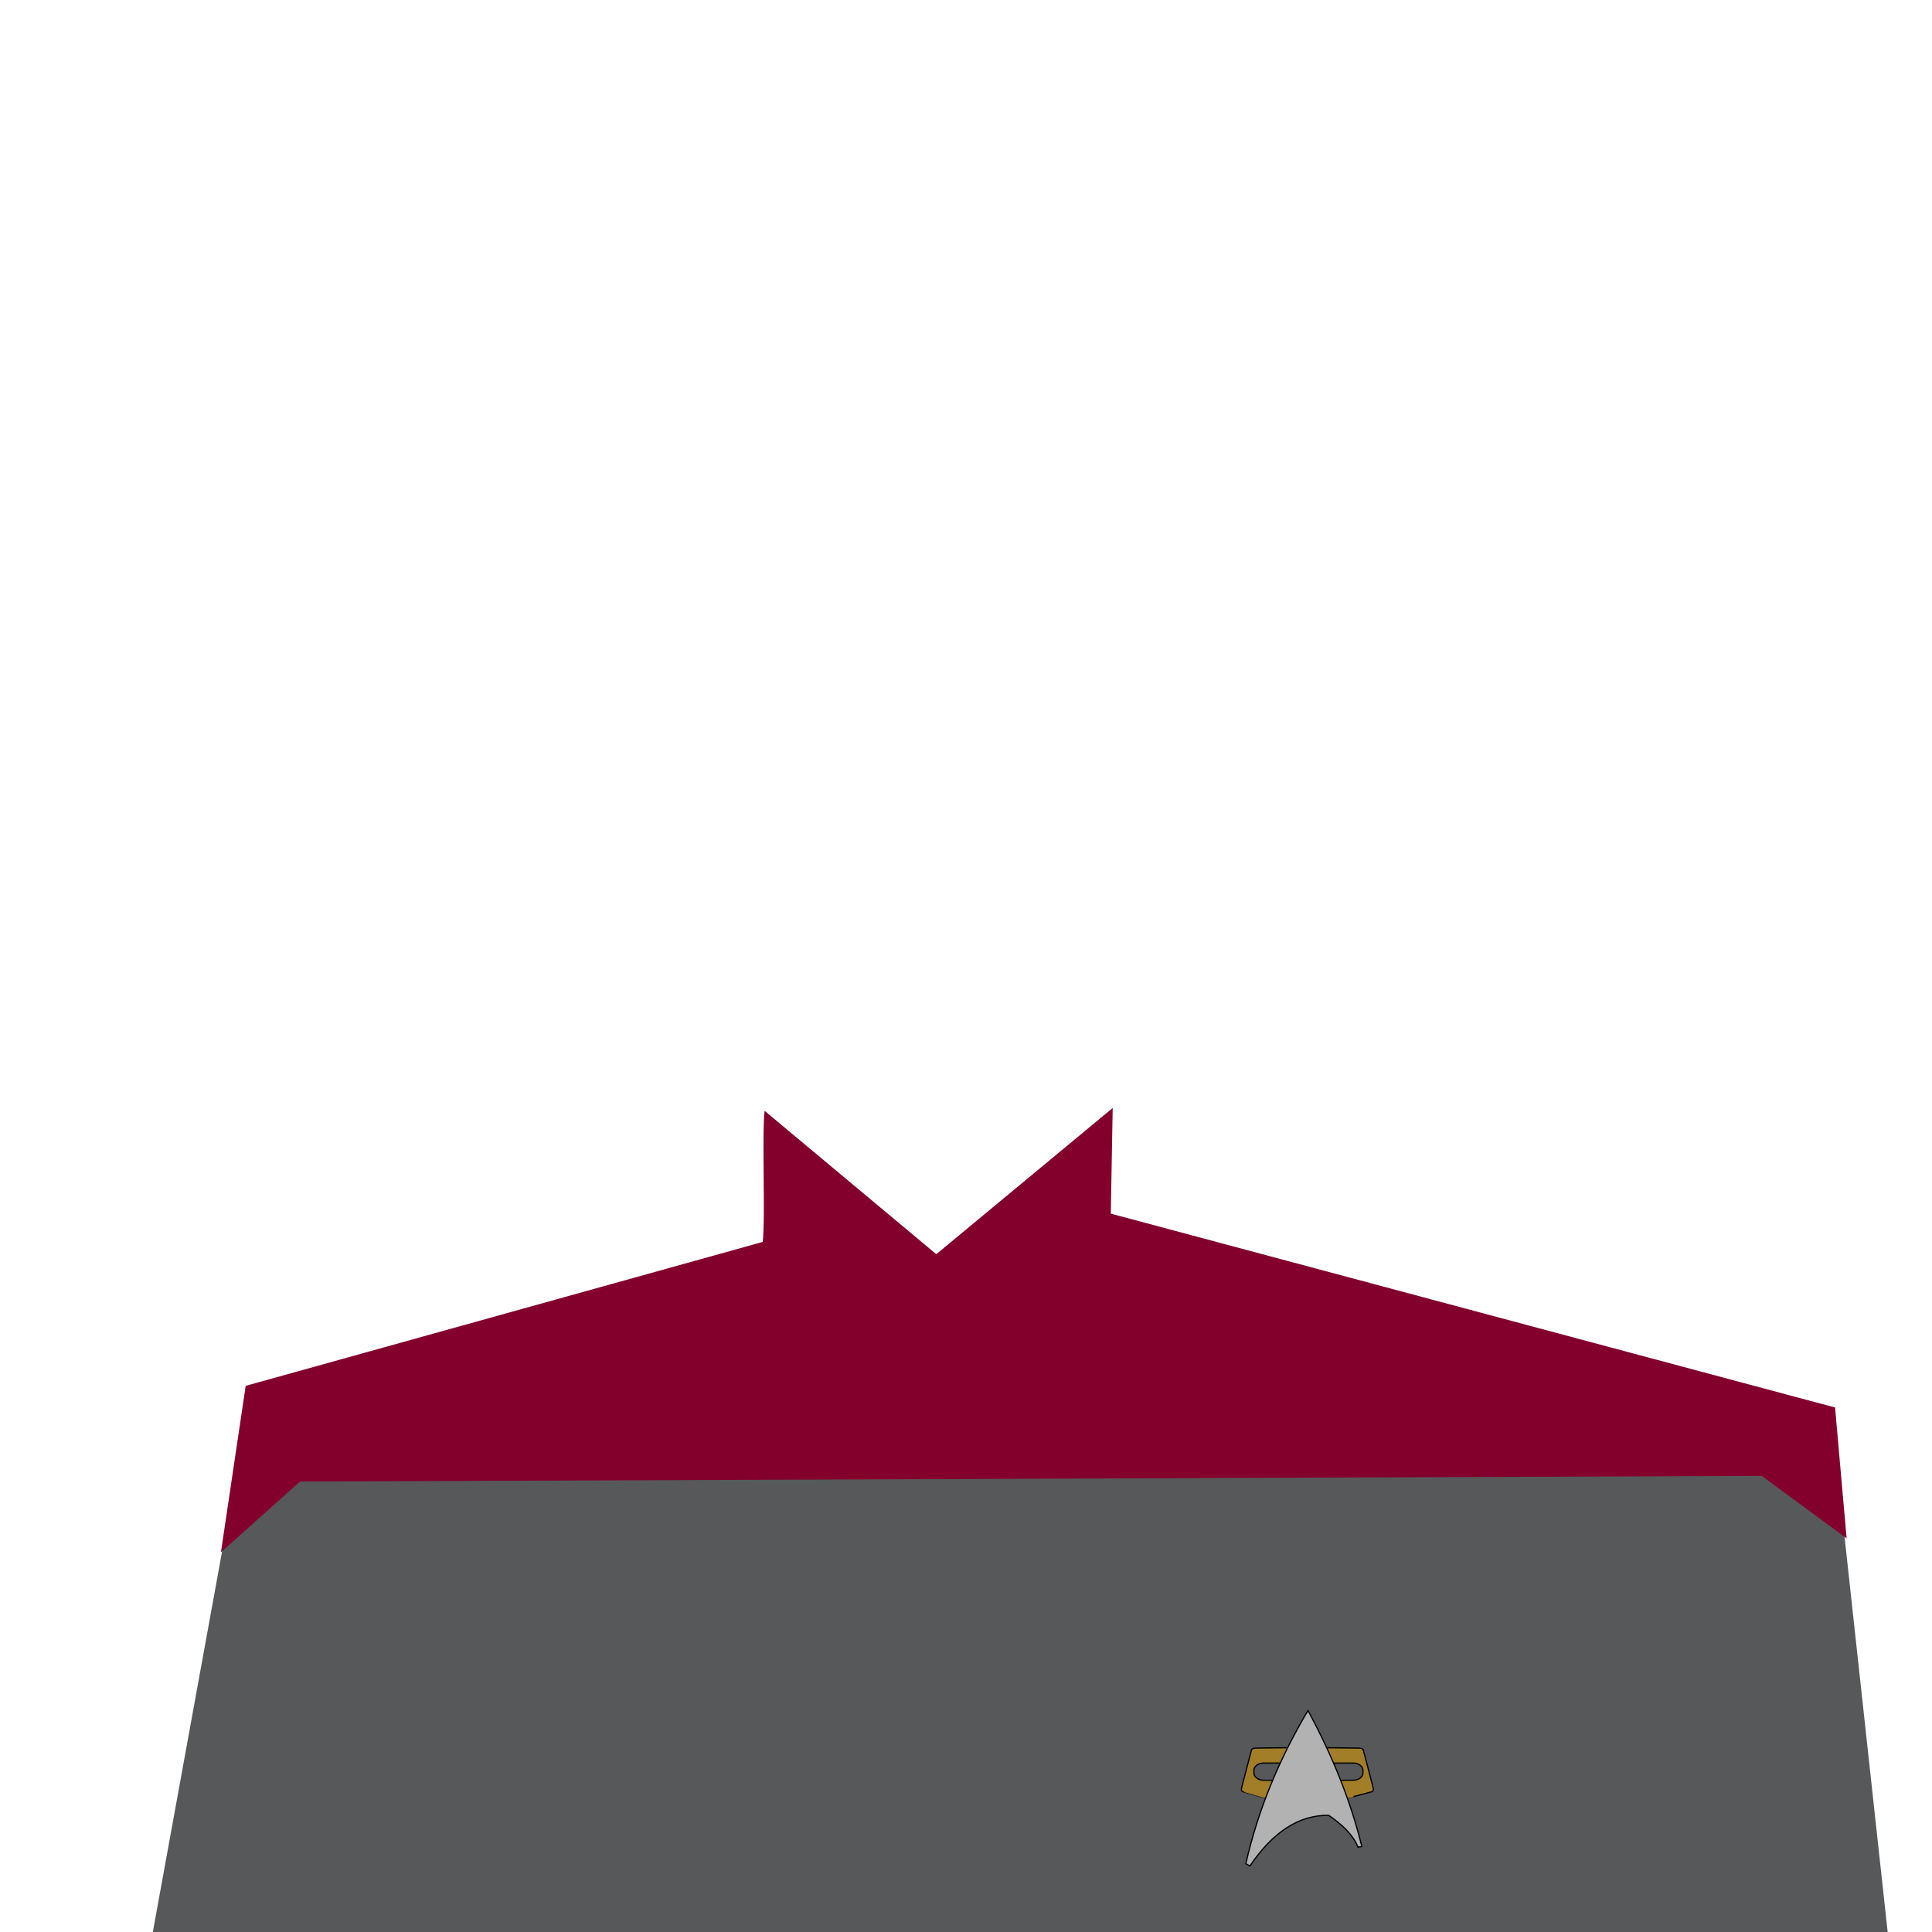
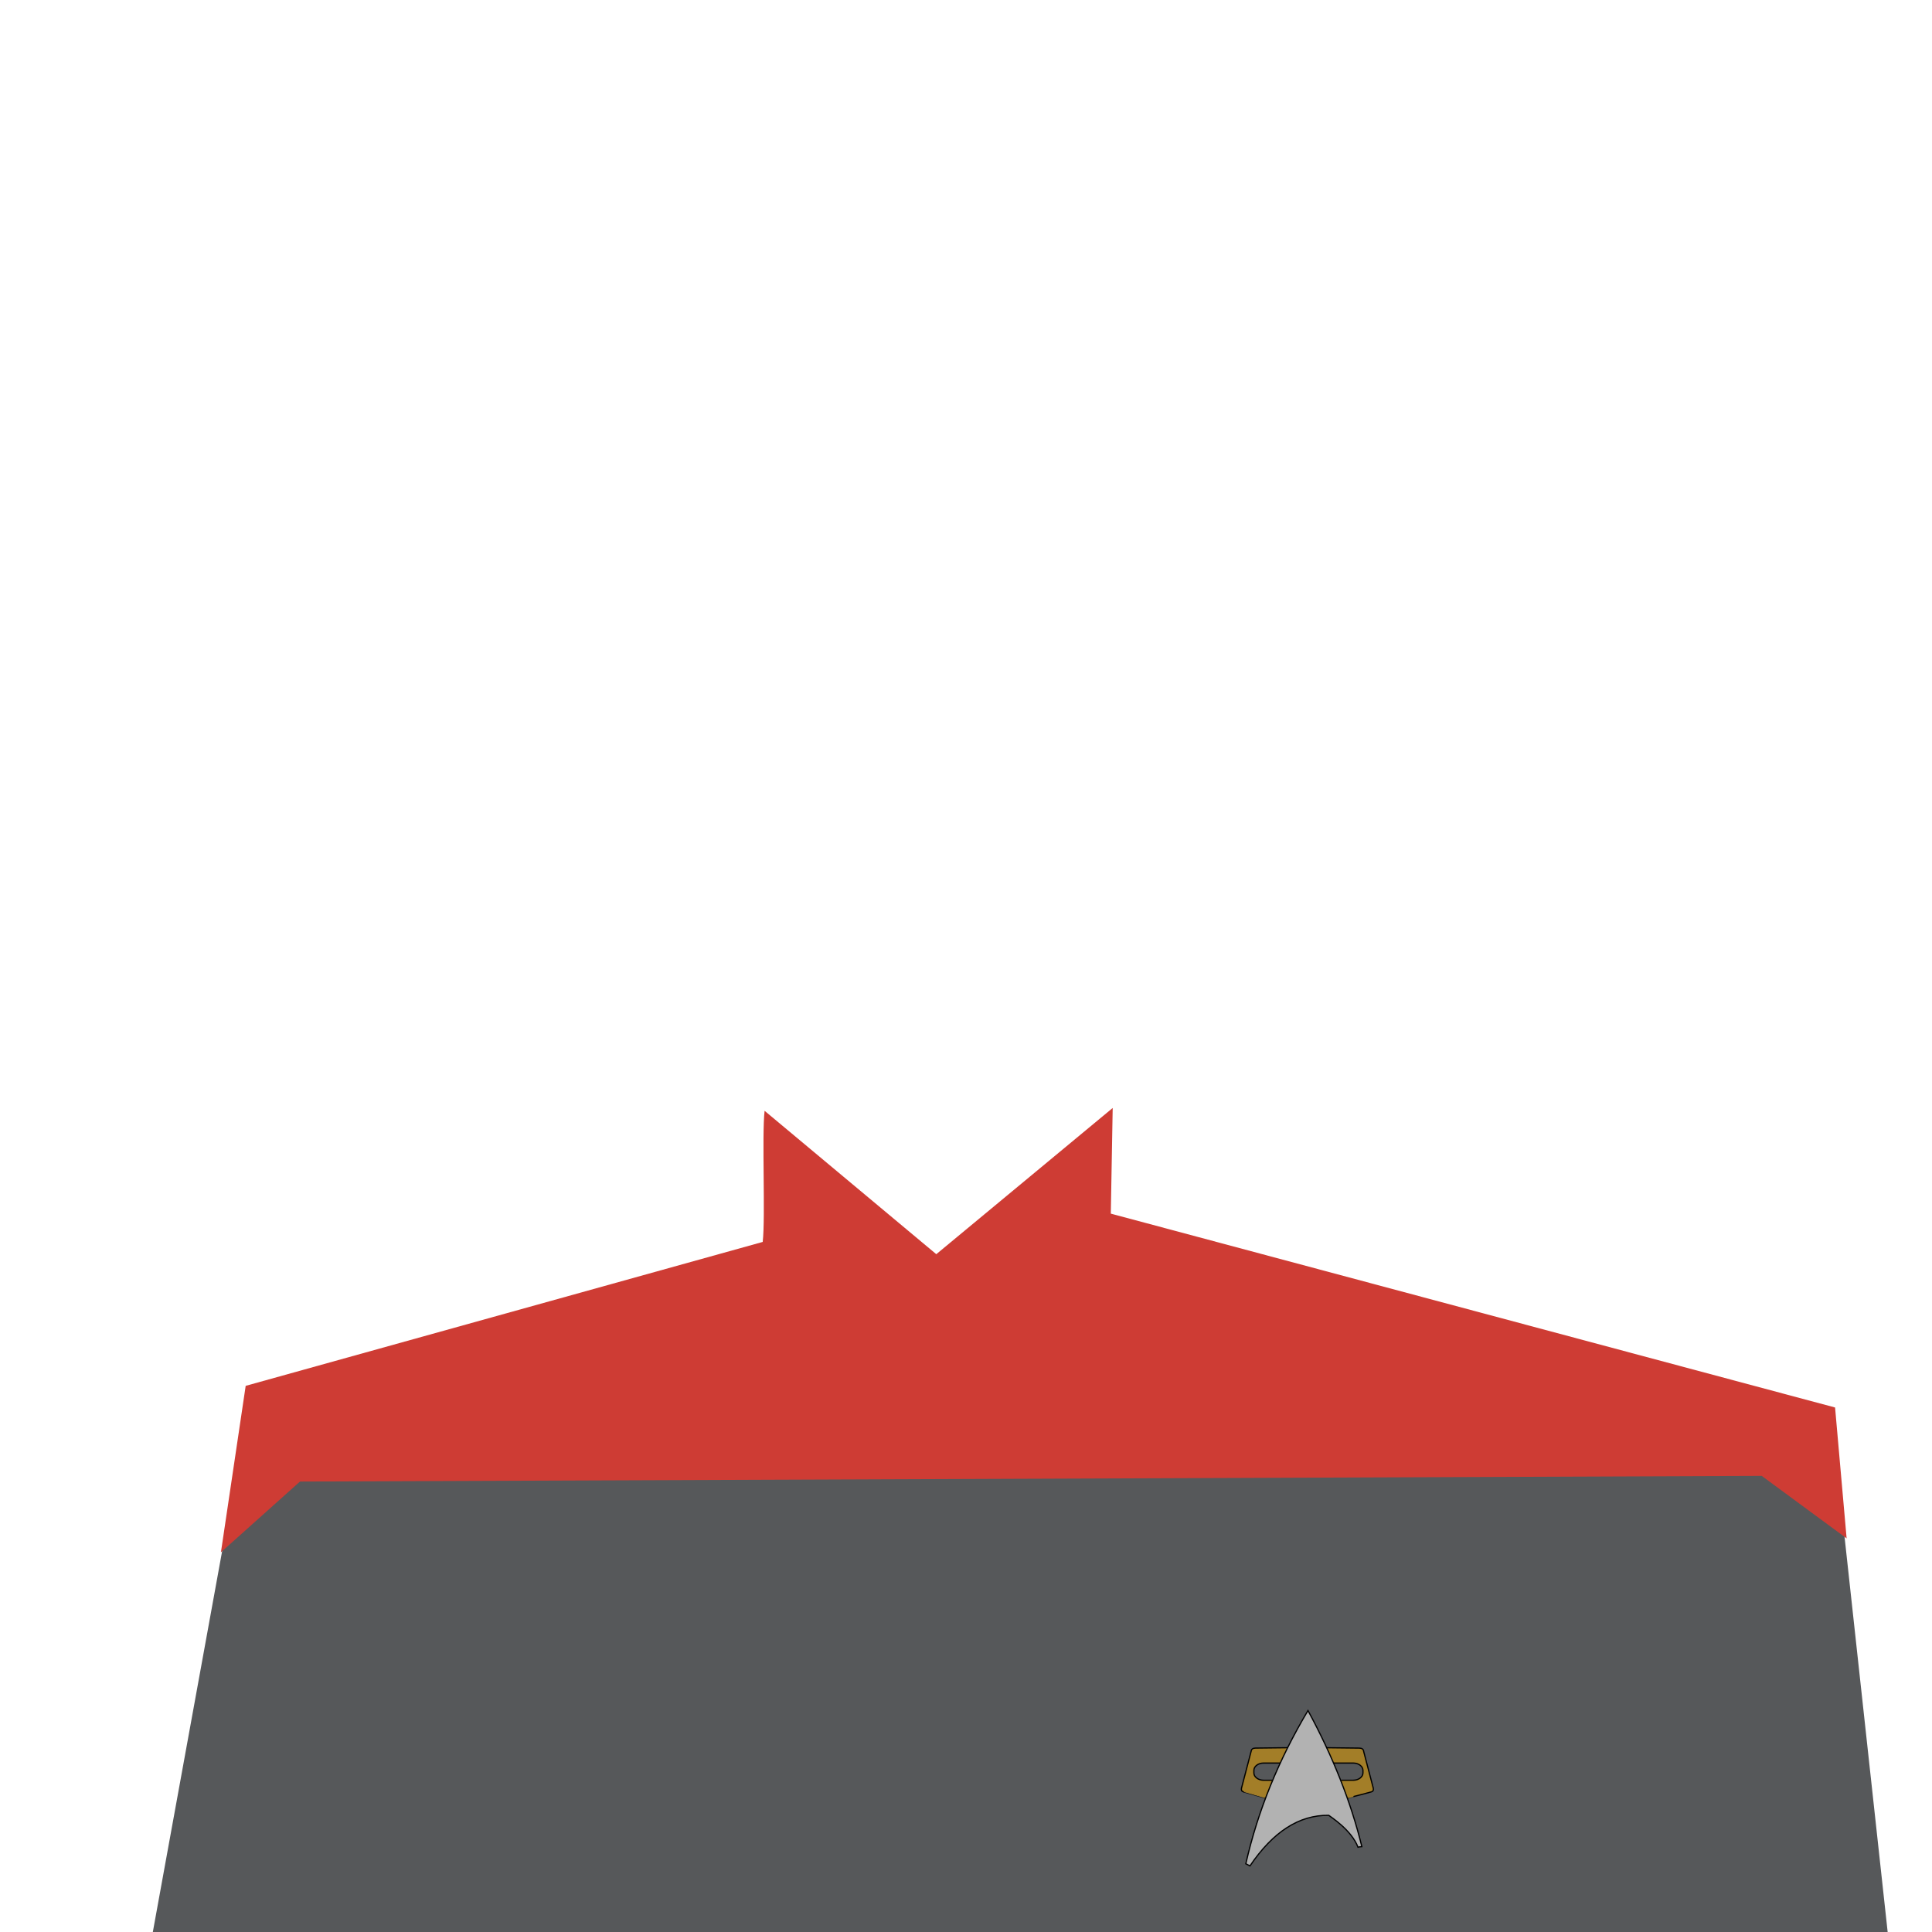
<svg xmlns="http://www.w3.org/2000/svg" width="512pt" height="512pt" viewBox="0 0 512 512">
+   <style>
+         .uniform-color {
+             color: #CE3C34;
+         }
+     </style>
  <defs />
  <path id="shape0" transform="translate(40.5, 323.5)" fill="#56585a" fill-rule="evenodd" stroke-opacity="0" stroke="#000000" stroke-width="0" stroke-linecap="square" stroke-linejoin="bevel" d="M206 22.25L254.75 0L444.75 51L459.75 188.5L0 188.5L26.25 44.25L161 8Z" />
-   <path id="shape1" transform="translate(58.54687, 293.625)" fill="#83002c" fill-rule="evenodd" stroke-opacity="0" stroke="#000000" stroke-width="0" stroke-linecap="square" stroke-linejoin="bevel" d="M0 117.75L20.953 99L408.328 97.5L430.828 114.062L427.766 79.375L235.828 28L236.328 0L189.578 38.75L144.078 0.75C143.328 7.25 144.328 29 143.578 35.5L6.562 73.641Z" />
+   <path id="shape1" transform="translate(58.54687, 293.625)" fill="currentColor" class="uniform-color" fill-rule="evenodd" stroke-opacity="0" stroke="#000000" stroke-width="0" stroke-linecap="square" stroke-linejoin="bevel" d="M0 117.75L20.953 99L408.328 97.5L430.828 114.062L427.766 79.375L235.828 28L236.328 0L189.578 38.75L144.078 0.75C143.328 7.25 144.328 29 143.578 35.5L6.562 73.641Z" />
  <g id="group0" transform="matrix(0.03000598 0 0 0.03000598 328.92 453.313)" fill="none">
    <g id="group1" transform="translate(0, 327.407)" fill="none">
      <path id="shape02" fill="#a37e28" fill-rule="evenodd" stroke-opacity="0" stroke="#000000" stroke-width="0" stroke-linecap="square" stroke-linejoin="bevel" d="M407.7 0L112.86 4.32L88.56 23.76L0 362.88L10.26 387.72L215.46 447.12L278.64 286.605L189.945 289.575L159.705 283.23L115.02 250.56L114.345 181.71L143.37 149.31L183.465 136.62L343.44 139.455L407.16 9.72Z" />
      <path id="shape11" transform="translate(758.7, 1.44)" fill="#a37e28" fill-rule="evenodd" stroke-opacity="0" stroke="#000000" stroke-width="0" stroke-linecap="square" stroke-linejoin="bevel" d="M0 0L296.46 3.78L319.14 13.5L325.62 33.48L410.4 361.8L406.08 381.24L386.64 391.5L180.36 447.12L118.935 286.335L240.3 285.66L271.62 279.315L309.96 250.83L317.79 199.53L301.86 161.865L257.31 135.945L57.915 135.81Z" />
    </g>
    <path id="shape011" transform="translate(1.928502, 328.307)" fill="none" stroke="#000000" stroke-width="10.8" stroke-linecap="square" stroke-linejoin="bevel" d="M407.031 0L125.151 3.24C101.247 3.384 88.287 12.744 86.272 31.32C69.207 96.552 40.767 205.272 0.951 357.48C-2.459 375.075 3.3 385.875 18.232 389.88C148.119 425.592 212.919 443.592 212.631 443.88" />
    <path id="shape111" transform="translate(112.32, 463.667)" fill="none" stroke="#000000" stroke-width="10.8" stroke-linecap="square" stroke-linejoin="bevel" d="M692.64 2.47909e-15L876.96 0C924.677 2.18621e-15 963.36 28.943 963.36 64.647L963.36 87.273C963.36 122.976 924.677 151.92 876.96 151.92L777.285 151.92M155.88 151.92L86.4 151.92C38.683 151.92 8.36716e-15 122.976 1.42109e-14 87.273L0 64.647C5.8437e-15 28.943 38.683 8.44673e-15 86.4 1.0633e-14L246.6 8.47831e-15" />
    <path id="shape0111" transform="matrix(-1 0 0 1 1167.955 328.4751)" fill="none" stroke="#000000" stroke-width="10.8" stroke-linecap="square" stroke-linejoin="bevel" d="M407.031 0L125.151 3.24C101.247 3.384 88.287 12.744 86.272 31.32C69.207 96.552 40.767 205.272 0.951 357.48C-2.459 375.075 3.3 385.875 18.232 389.88C148.119 425.592 227.499 443.592 227.211 443.88" />
    <path id="shape021" transform="translate(41.08771, -5.6843418860808e-14)" fill="#b2b2b2" stroke="#000000" stroke-width="10.8" stroke-linecap="square" stroke-linejoin="miter" stroke-miterlimit="2.16" d="M549.065 0C288.677 436.964 105.655 888.013 0 1353.15L36.801 1371.94C240.478 1070.25 472.297 921.381 732.257 925.339C744.677 936.217 931.709 1051.71 990.954 1207.01C997.726 1204.64 1009.01 1202.86 1024.81 1201.65C928.711 808.63 770.128 408.079 549.065 0Z" />
  </g>
</svg>
